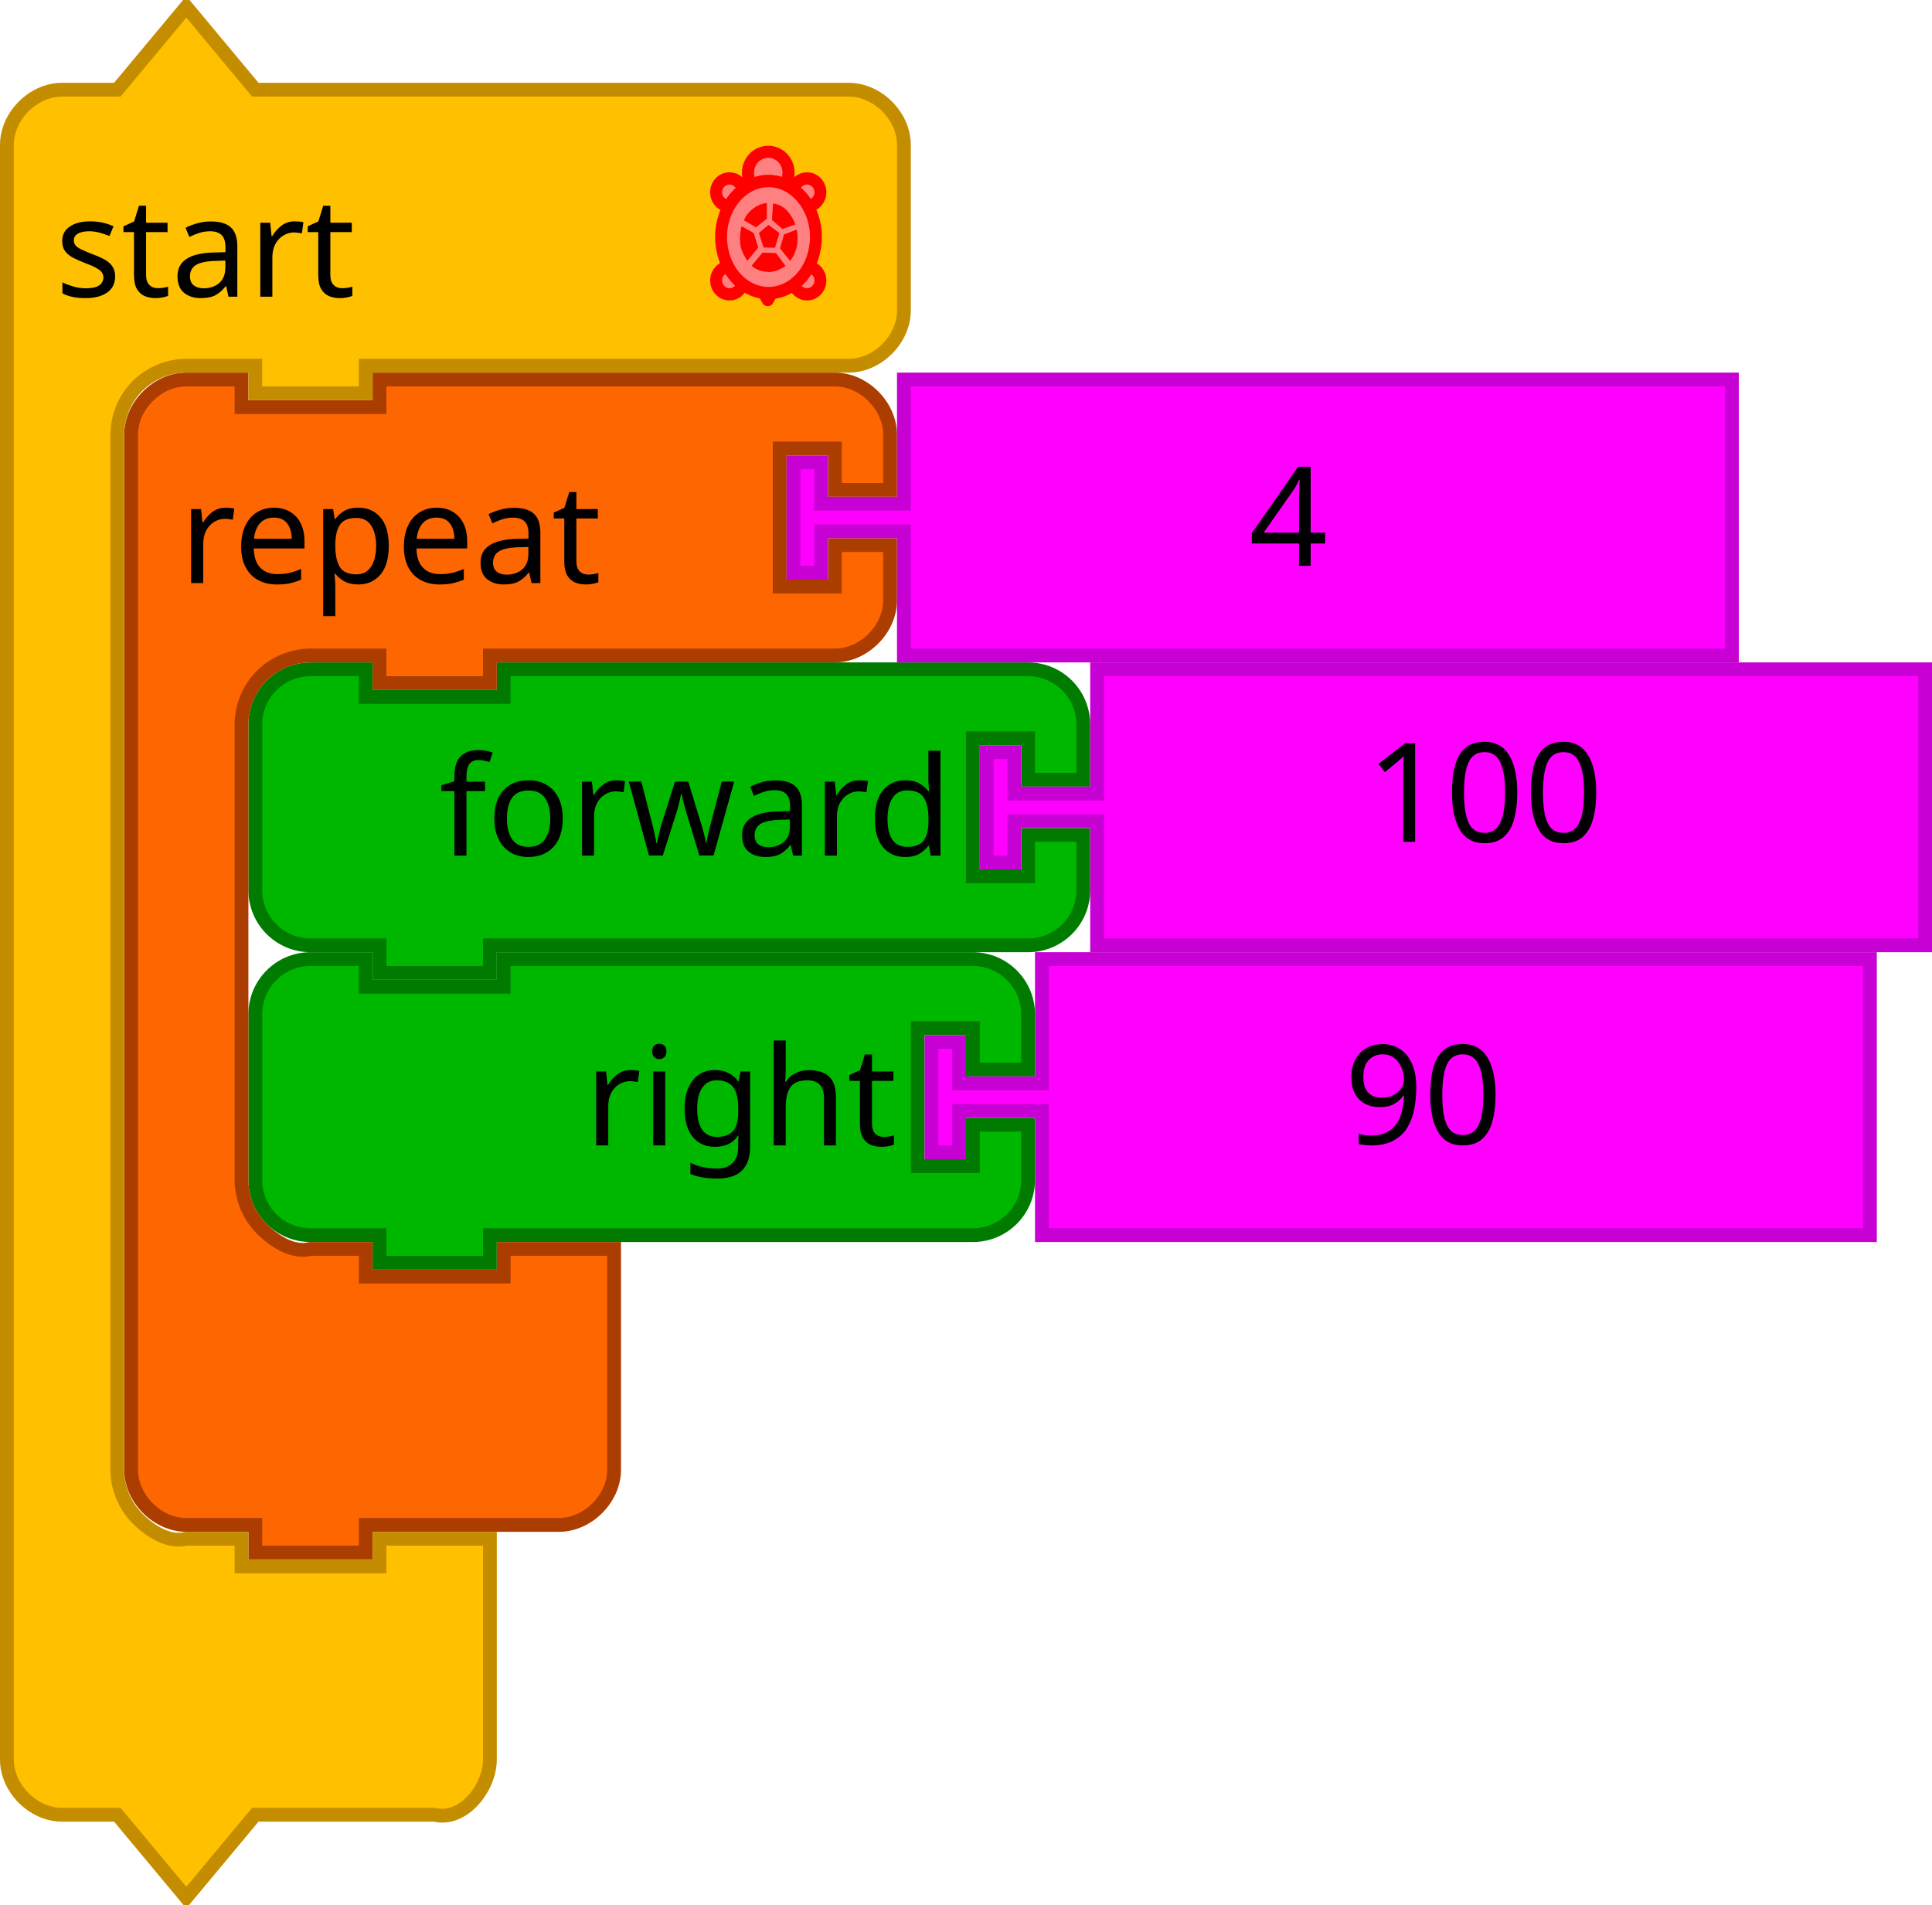
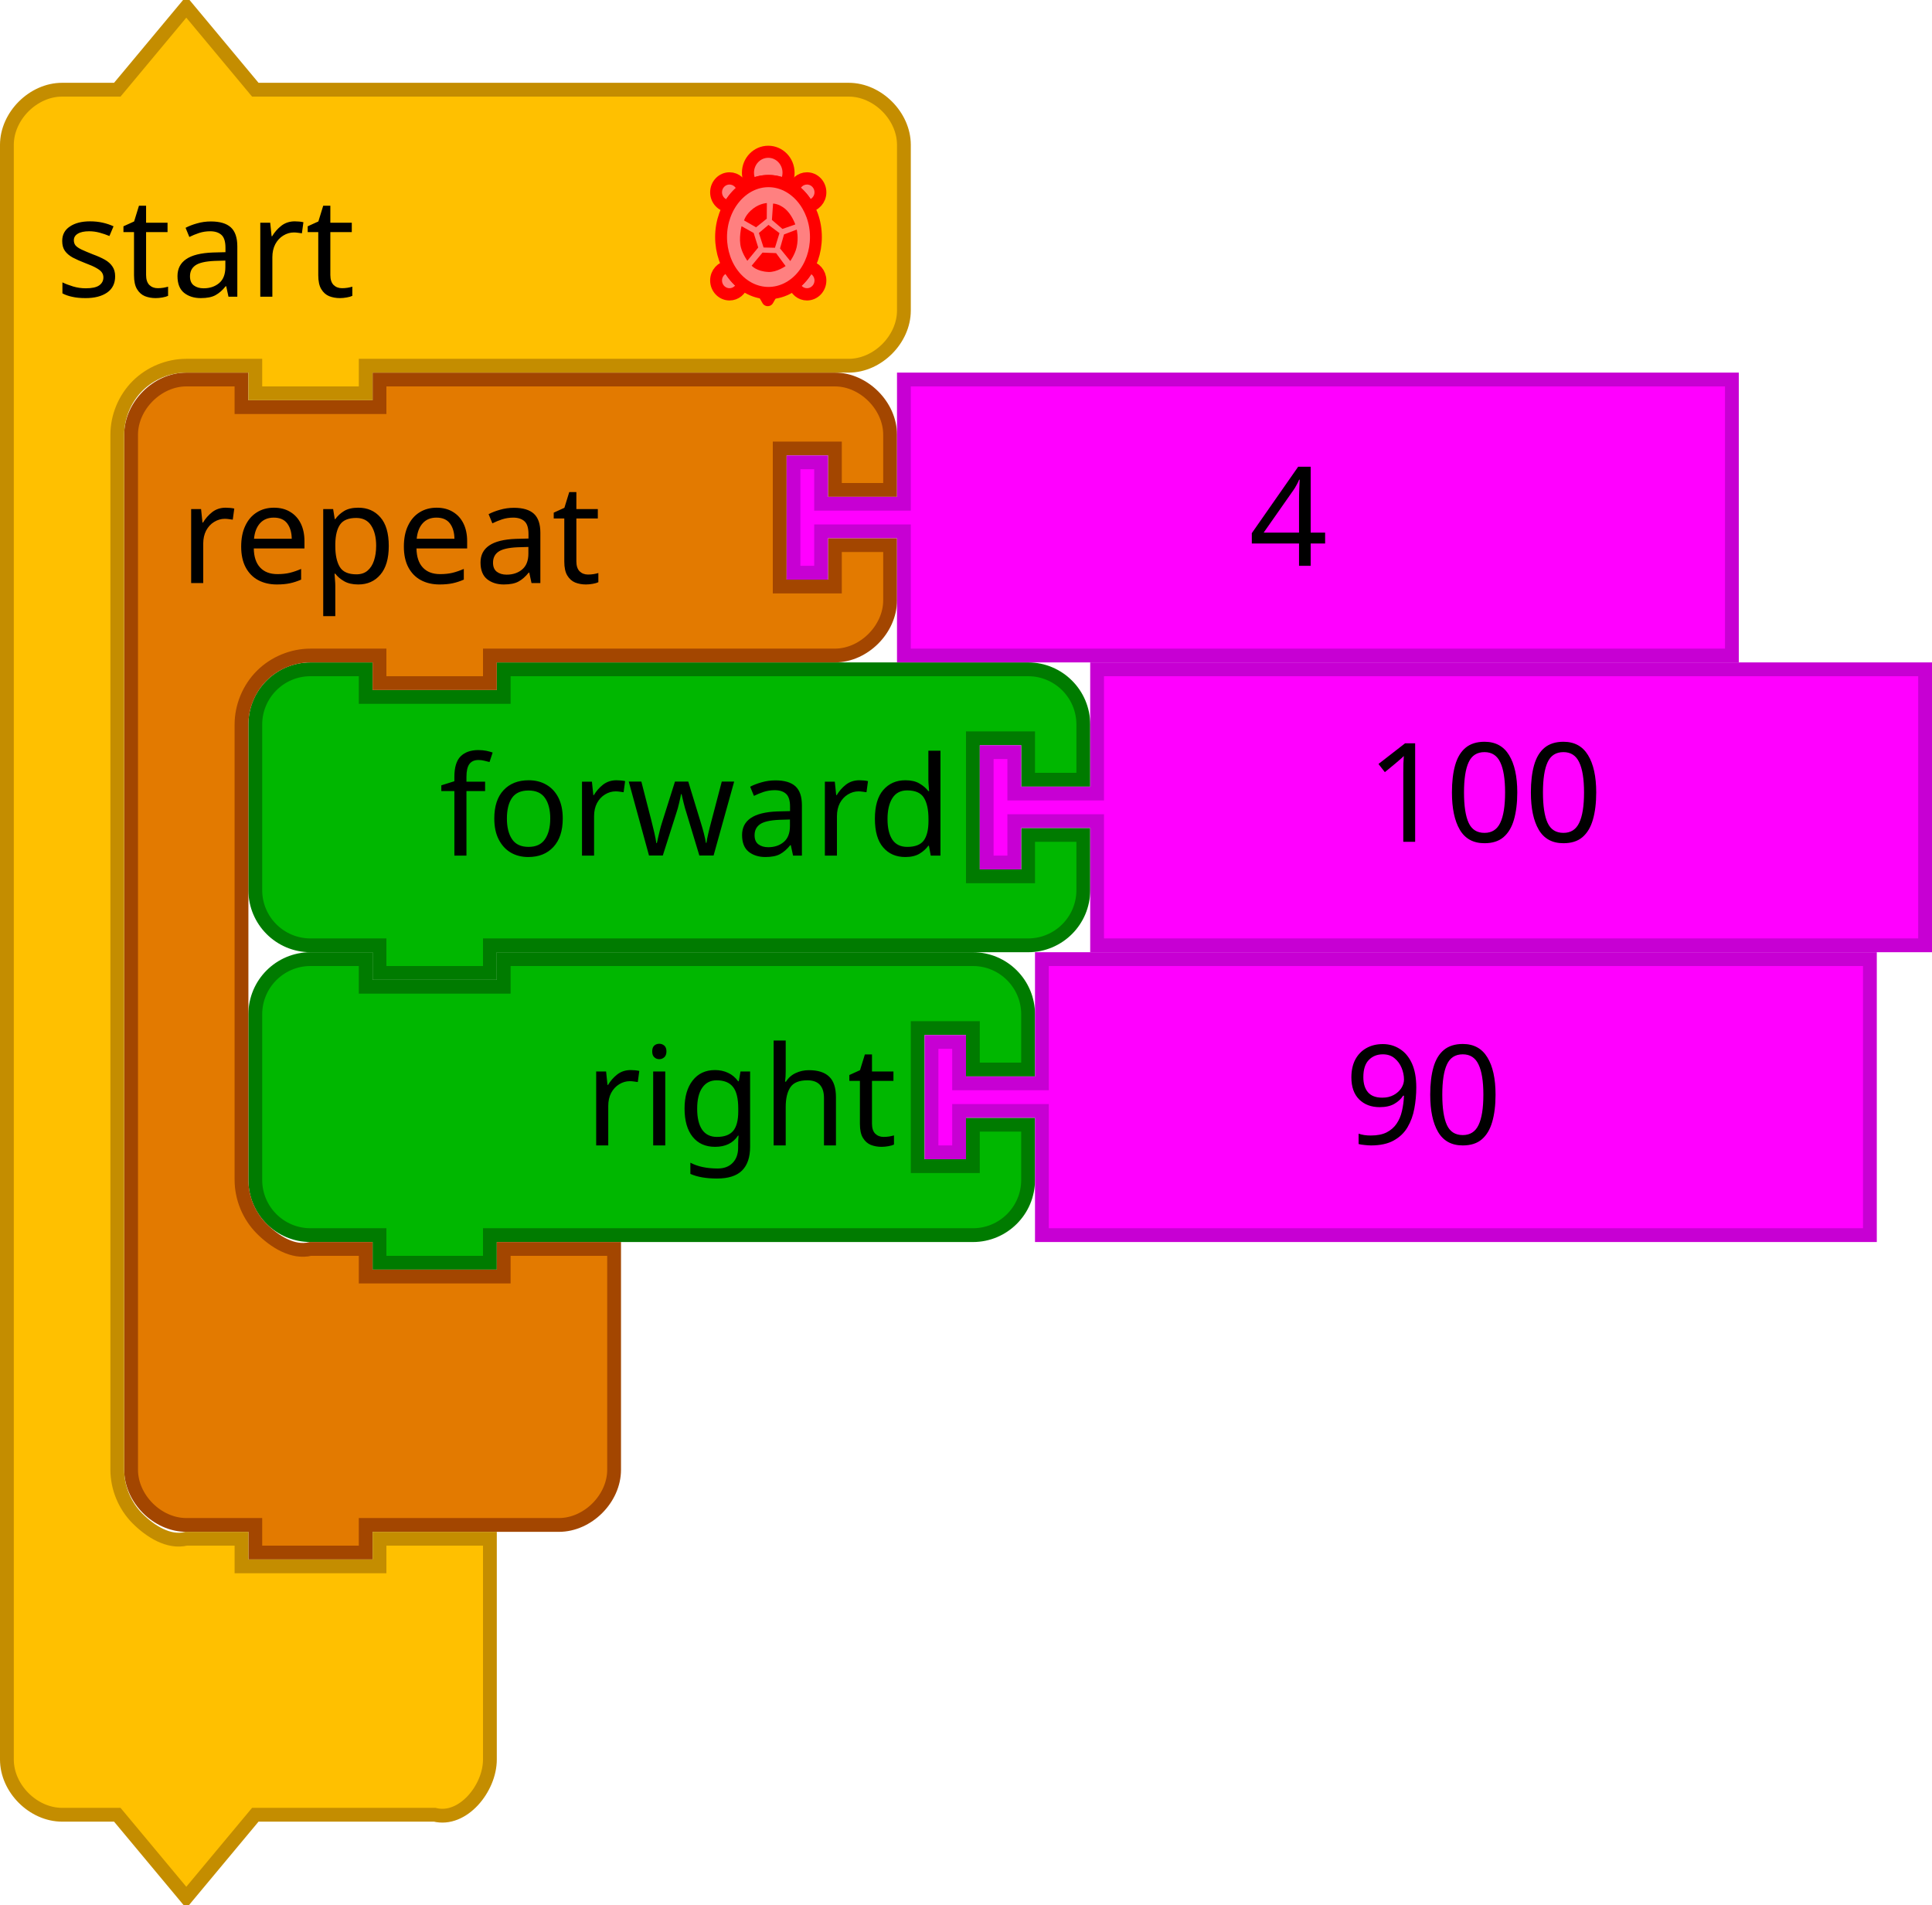
<svg xmlns="http://www.w3.org/2000/svg" version="1.1" width="280" height="276" id="svg2">
-   <defs id="defs4">
-     <filter height="1.3" color-interpolation-filters="sRGB" id="dropshadow">
-       <feGaussianBlur in="SourceAlpha" stdDeviation="3" id="feGaussianBlur3013" />
-       <feOffset dx="2" dy="2" result="offsetblur" id="feOffset3015" />
-       <feComponentTransfer id="feComponentTransfer3017">
-         <feFuncA type="linear" slope="0.2" id="feFuncA3019" />
-       </feComponentTransfer>
-       <feMerge id="feMerge3021">
-         <feMergeNode id="feMergeNode3023" />
-         <feMergeNode in="SourceGraphic" id="feMergeNode3025" />
-       </feMerge>
-     </filter>
-     <filter height="1.3" color-interpolation-filters="sRGB" id="dropshadow-6">
-       <feGaussianBlur in="SourceAlpha" stdDeviation="3" id="feGaussianBlur7" />
-       <feOffset dx="2" dy="2" result="offsetblur" id="feOffset9" />
-       <feComponentTransfer id="feComponentTransfer11">
-         <feFuncA type="linear" slope="0.2" id="feFuncA13" />
-       </feComponentTransfer>
-       <feMerge id="feMerge15">
-         <feMergeNode id="feMergeNode17" />
-         <feMergeNode in="SourceGraphic" id="feMergeNode19" />
-       </feMerge>
-     </filter>
-     <filter height="1.3" color-interpolation-filters="sRGB" id="dropshadow-8">
-       <feGaussianBlur in="SourceAlpha" stdDeviation="3" id="feGaussianBlur3087" />
-       <feOffset dx="2" dy="2" result="offsetblur" id="feOffset3089" />
-       <feComponentTransfer id="feComponentTransfer3091">
-         <feFuncA type="linear" slope="0.2" id="feFuncA3093" />
-       </feComponentTransfer>
-       <feMerge id="feMerge3095">
-         <feMergeNode id="feMergeNode3097" />
-         <feMergeNode in="SourceGraphic" id="feMergeNode3099" />
-       </feMerge>
-     </filter>
-     <filter height="1.3" color-interpolation-filters="sRGB" id="dropshadow-7">
-       <feGaussianBlur in="SourceAlpha" stdDeviation="3" id="feGaussianBlur3021" />
-       <feOffset dx="2" dy="2" result="offsetblur" id="feOffset3023" />
-       <feComponentTransfer id="feComponentTransfer3025">
-         <feFuncA type="linear" slope="0.2" id="feFuncA3027" />
-       </feComponentTransfer>
-       <feMerge id="feMerge3029">
-         <feMergeNode id="feMergeNode3031" />
-         <feMergeNode in="SourceGraphic" id="feMergeNode3033" />
-       </feMerge>
-     </filter>
-     <filter height="1.3" color-interpolation-filters="sRGB" id="dropshadow-73">
-       <feGaussianBlur in="SourceAlpha" stdDeviation="3" id="feGaussianBlur7-9" />
-       <feOffset dx="2" dy="2" result="offsetblur" id="feOffset9-8" />
-       <feComponentTransfer id="feComponentTransfer11-4">
-         <feFuncA type="linear" slope="0.2" id="feFuncA13-9" />
-       </feComponentTransfer>
-       <feMerge id="feMerge15-0">
-         <feMergeNode id="feMergeNode17-2" />
-         <feMergeNode in="SourceGraphic" id="feMergeNode19-3" />
-       </feMerge>
-     </filter>
-   </defs>
  <text x="18" y="73.036" id="text3033" style="font-size:13.333px;text-anchor:end;fill:#000000;font-family:Sans">
    <tspan x="120" y="95.536" id="tspan3035" />
  </text>
  <path d="m 37,113 0,-8 a 8,8 0 0 1 8,-8 l 8,0 0,4 20,0 0,-4 68,0 8,0 a 8,8 0 0 1 8,8 l 0,8 -8,0 0,-6 -8,0 0,20 8,0 0,-6 8,0 0,8 a 8,8 0 0 1 -8,8 l -8,0 -68,0 -2,0 0,4 -16,0 0,-4 -2,0 -8,0 a 8,8 0 0 1 -8,-8 l 0,-8 0,-8 z" id="path3027" style="fill:#00b700;fill-opacity:1;stroke:#007b00;stroke-width:2;stroke-linecap:round;stroke-opacity:1" />
  <text x="36" y="96" id="text3029" style="font-size:20px;text-anchor:end;fill:#000000;font-family:Sans">
    <tspan x="138" y="124" id="tspan3031">forward</tspan>
  </text>
  <path d="m 159,97 120,0 0,40 -120,0 0,-16 0,-2 -12,0 0,6 -4,0 0,-16 4,0 0,6 12,0 0,-2 z" id="path21" style="fill:#ff00ff;fill-opacity:1;stroke:#c700d3;stroke-width:2;stroke-linecap:round;stroke-opacity:1" />
  <text x="178" y="96" id="text23" style="font-size:20px;text-anchor:start;fill:#000000;font-family:Sans">
    <tspan x="198" y="122" id="tspan25">100</tspan>
  </text>
  <path d="m 37,155 0,-8 a 8,8 0 0 1 8,-8 l 8,0 0,4 20,0 0,-4 60,0 8,0 a 8,8 0 0 1 8,8 l 0,8 -8,0 0,-6 -8,0 0,20 8,0 0,-6 8,0 0,8 a 8,8 0 0 1 -8,8 l -8,0 -60,0 -2,0 0,4 -16,0 0,-4 -2,0 -8,0 a 8,8 0 0 1 -8,-8 l 0,-8 0,-8 z" id="path3101" style="fill:#00b700;fill-opacity:1;stroke:#007b00;stroke-width:2;stroke-linecap:round;stroke-opacity:1" />
  <text x="36" y="138" id="text3103" style="font-size:20px;text-anchor:end;fill:#000000;font-family:Sans">
    <tspan x="130" y="166" id="tspan3105">right</tspan>
  </text>
  <text x="36" y="138" id="text3107" style="font-size:13.333px;text-anchor:end;fill:#000000;font-family:Sans">
    <tspan x="130" y="160.5" id="tspan3109" />
  </text>
  <path d="m 151,139 120,0 0,40 -120,0 0,-16 0,-2 -12,0 0,6 -4,0 0,-16 4,0 0,6 12,0 0,-2 z" id="path21-7" style="fill:#ff00ff;fill-opacity:1;stroke:#c700d3;stroke-width:2;stroke-linecap:round;stroke-opacity:1" />
  <text x="174.851" y="139.799" id="text23-1" style="font-size:20px;text-anchor:start;fill:#000000;font-family:Sans">
    <tspan x="194.851" y="165.799" id="tspan25-0">90</tspan>
  </text>
  <text x="18" y="157.036" id="text3033-0" style="font-size:13.333px;text-anchor:end;fill:#000000;font-family:Sans">
    <tspan x="120" y="179.536" id="tspan3035-1" />
  </text>
  <text x="18" y="241.036" id="text3033-1" style="font-size:13.333px;text-anchor:end;fill:#000000;font-family:Sans">
    <tspan x="120" y="263.536" id="tspan3035-8" />
  </text>
  <text x="18" y="325.036" id="text3033-0-9" style="font-size:13.333px;text-anchor:end;fill:#000000;font-family:Sans">
    <tspan x="120" y="347.536" id="tspan3035-1-5" />
  </text>
-   <path d="m 19,71 0,-8 c 0,-4.189 3.811,-8 8,-8 l 8,0 0,4 20,0 0,-4 18,0 40,0 8,0 c 4.189,0 8,3.811 8,8 l 0,8 -8,0 0,-6 -8,0 0,20 8,0 0,-6 8,0 0,8 c 0,4.189 -3.811,8 -8,8 l -8,0 -40,0 -2,0 0,4 -16,0 0,-4 -2,0 -8,0 c -2.618,0 -5.22,1.078 -7.071,2.929 C 36.078,99.78 35,102.382 35,105 l 0,8 0,50 0,8 c 0,2.618 1.078,5.22 2.929,7.071 1.851,1.851 4.531,3.564 7.071,2.929 l 8,0 0,4 20,0 0,-4 16,0 0,12 0,12 0,8 c 0,4.189 -3.811,8 -8,8 l -8,0 -18,0 -2,0 0,4 -16,0 0,-4 -2,0 -8,0 c -4.189,0 -8,-3.811 -8,-8 l 0,-8 z" id="path3035" style="fill:#fd6600;fill-opacity:1;stroke:#ac3d00;stroke-width:2;stroke-linecap:round;stroke-opacity:1" />
+   <path d="m 19,71 0,-8 c 0,-4.189 3.811,-8 8,-8 l 8,0 0,4 20,0 0,-4 18,0 40,0 8,0 c 4.189,0 8,3.811 8,8 l 0,8 -8,0 0,-6 -8,0 0,20 8,0 0,-6 8,0 0,8 c 0,4.189 -3.811,8 -8,8 l -8,0 -40,0 -2,0 0,4 -16,0 0,-4 -2,0 -8,0 c -2.618,0 -5.22,1.078 -7.071,2.929 C 36.078,99.78 35,102.382 35,105 l 0,8 0,50 0,8 c 0,2.618 1.078,5.22 2.929,7.071 1.851,1.851 4.531,3.564 7.071,2.929 l 8,0 0,4 20,0 0,-4 16,0 0,12 0,12 0,8 c 0,4.189 -3.811,8 -8,8 l -8,0 -18,0 -2,0 0,4 -16,0 0,-4 -2,0 -8,0 c -4.189,0 -8,-3.811 -8,-8 l 0,-8 z" id="path3035" style="fill:#e37a00;fill-opacity:1;stroke:#a34600;stroke-width:2;stroke-linecap:round;stroke-opacity:1" />
  <text x="18" y="54" id="text3037" style="font-size:20px;text-anchor:start;fill:#000000;font-family:Sans">
    <tspan x="26" y="84.5" id="tspan3039">repeat</tspan>
  </text>
  <path d="m 131,55 120,0 0,40 -120,0 0,-16 0,-2 -12,0 0,6 -4,0 0,-16 4,0 0,6 12,0 0,-2 z" id="path21-8" style="fill:#ff00ff;fill-opacity:1;stroke:#c700d3;stroke-width:2;stroke-linecap:round;stroke-opacity:1" />
  <text x="161" y="56" id="text23-0" style="font-size:20px;text-anchor:start;fill:#000000;font-family:Sans">
    <tspan x="181" y="82" id="tspan25-7">4</tspan>
  </text>
  <g id="g3055">
    <g id="g4085">
      <path d="m 1,29 0,-8 c 0,-4.189 3.811,-8 8,-8 l 8,0 10,-12 10,12 18,0 60,0 8,0 c 4.189,0 8,3.811 8,8 l 0,8 0,8 0,8 c 0,4.189 -3.811,8 -8,8 l -8,0 -60,0 -2,0 0,4 -16,0 0,-4 -2,0 -8,0 c -2.618,0 -5.22,1.078 -7.071,2.929 C 18.078,57.78 17,60.382 17,63 l 0,8 0,134 0,8 c 0,2.618 1.078,5.22 2.929,7.071 1.851,1.851 4.531,3.564 7.071,2.929 l 8,0 0,4 20,0 0,-4 16,0 0,12 0,12 0,8 c 0,4.189 -3.936,9.016 -8,8 l -8,0 -18,0 -10,12 -10,-12 -8,0 c -4.189,0 -8,-3.811 -8,-8 l 0,-8 z" id="path3660" style="fill:#ffc000;fill-opacity:1;stroke:#c48d00;stroke-width:2;stroke-linecap:round;stroke-opacity:1" />
      <text id="text3662" style="font-size:20px;text-anchor:start;fill:#000000;font-family:Sans">
        <tspan x="8" y="43" id="tspan3664">start</tspan>
      </text>
    </g>
    <g id="g3037">
      <path d="m 111.376,42.473 c -0.244,0 -0.484,-0.016 -0.721,-0.045 l 0.611,1.068 0.602,-1.051 c -0.163,0.014 -0.326,0.029 -0.493,0.029 z" id="path4206" style="fill:#eeeeee;stroke:#ff0000;stroke-width:1.75;stroke-linecap:round;stroke-linejoin:round;stroke-miterlimit:4;stroke-opacity:1;stroke-dasharray:none" />
      <g transform="matrix(0.44039,0,0,0.4545743,99.26689,20.52662)" id="g4208" style="fill:#ff8080;fill-opacity:1;stroke:#ff0000;stroke-width:3.911;stroke-linecap:round;stroke-linejoin:round;stroke-miterlimit:4;stroke-opacity:1;stroke-dasharray:none">
        <path d="m 40.16,11.726 c -2.164,0 -3.958,1.555 -4.343,3.607 1.859,1.345 3.457,3.115 4.675,5.208 2.285,-0.172 4.094,-2.061 4.094,-4.39 0,-2.444 -1.982,-4.425 -4.426,-4.425 z" id="path4210" style="fill:#ff8080;fill-opacity:1;stroke:#ff0000;stroke-width:3.911;stroke-miterlimit:4;stroke-opacity:1;stroke-dasharray:none" />
        <path d="m 40.713,39.887 c -1.224,2.232 -2.86,4.131 -4.797,5.556 0.521,1.864 2.213,3.239 4.244,3.239 2.443,0 4.426,-1.98 4.426,-4.424 0,-2.255 -1.693,-4.096 -3.873,-4.371 z" id="path4212" style="fill:#ff8080;fill-opacity:1;stroke:#ff0000;stroke-width:3.911;stroke-miterlimit:4;stroke-opacity:1;stroke-dasharray:none" />
        <path d="m 14.273,39.871 c -2.253,0.206 -4.024,2.079 -4.024,4.387 0,2.443 1.98,4.424 4.424,4.424 2.064,0 3.784,-1.42 4.272,-3.332 -1.883,-1.416 -3.475,-3.289 -4.672,-5.479 z" id="path4214" style="fill:#ff8080;fill-opacity:1;stroke:#ff0000;stroke-width:3.911;stroke-miterlimit:4;stroke-opacity:1;stroke-dasharray:none" />
        <path d="m 19.026,15.437 c -0.343,-2.103 -2.154,-3.711 -4.353,-3.711 -2.444,0 -4.424,1.981 -4.424,4.424 0,2.382 1.886,4.31 4.245,4.406 1.186,-2.043 2.732,-3.784 4.532,-5.119 z" id="path4216" style="fill:#ff8080;fill-opacity:1;stroke:#ff0000;stroke-width:3.911;stroke-miterlimit:4;stroke-opacity:1;stroke-dasharray:none" />
      </g>
      <path d="m 111.376,26.237 c 0.84,0 1.642,0.187 2.386,0.513 0.326,-0.489 0.519,-1.081 0.519,-1.72 0,-1.676 -1.316,-3.035 -2.94,-3.035 -1.624,0 -2.94,1.359 -2.94,3.035 0,0.649 0.199,1.25 0.536,1.743 0.759,-0.34 1.58,-0.536 2.44,-0.536 z" id="path4218" style="fill:#ff8080;fill-opacity:1;stroke:#ff0000;stroke-width:1.75;stroke-linecap:round;stroke-linejoin:round;stroke-miterlimit:4;stroke-opacity:1;stroke-dasharray:none" />
      <g transform="matrix(0.44039,0,0,0.4545743,99.26689,20.52662)" id="g4220" style="fill:#ff8080;fill-opacity:1;stroke:#ff0000;stroke-width:3.911;stroke-linecap:round;stroke-linejoin:round;stroke-miterlimit:4;stroke-opacity:1;stroke-dasharray:none">
        <path d="m 43.102,30.421 c 0,4.734 -1.645,9.28 -4.571,12.627 -2.925,3.348 -6.897,5.231 -11.034,5.231 -4.137,0 -8.109,-1.883 -11.034,-5.231 -2.925,-3.348 -4.571,-7.893 -4.571,-12.627 0,-9.797 7.044,-17.858 15.605,-17.858 8.561,0 15.605,8.061 15.605,17.858 z" id="path4222" style="fill:#ff8080;fill-opacity:1;stroke:#ff0000;stroke-width:3.911;stroke-miterlimit:4;stroke-opacity:1;stroke-dasharray:none" />
      </g>
      <g transform="matrix(0.44039,0,0,0.4545743,99.26689,20.52662)" id="g4224" style="fill:#ff0000;fill-opacity:1;stroke:none">
        <path d="m 25.875,33.75 -1.542,-4.625 3.164,-2.587 3.615,2.626 -1.487,4.669 z" id="path4226" style="fill:#ff0000;fill-opacity:1;stroke:none" />
        <path d="m 27.501,41.551 c -3.968,-0.16 -5.543,-2.009 -5.543,-2.009 l 3.57,-4.163 4.465,0.168 3.132,4.12 c 0,0 -2.89,1.994 -5.624,1.884 z" id="path4228" style="fill:#ff0000;fill-opacity:1;stroke:none" />
        <path d="m 18.453,33.843 c -0.849,-2.968 0.172,-6.884 0.172,-6.884 l 4,2.167 1.493,4.629 -3.582,4.233 c 0,-10e-4 -1.465,-1.99 -2.083,-4.145 z" id="path4230" style="fill:#ff0000;fill-opacity:1;stroke:none" />
        <path d="m 19.458,25.125 c 0,0 0.5,-1.958 3.039,-3.822 2.237,-1.643 4.465,-1.72 4.465,-1.72 l -0.037,4.981 -3.521,2.75 -3.946,-2.189 z" id="path4232" style="fill:#ff0000;fill-opacity:1;stroke:none" />
        <path d="M 32.084,27.834 28.625,24.959 29,19.75 c 0,0 1.834,-0.042 3.959,1.667 2.228,1.791 3.362,4.983 3.362,4.983 l -4.237,1.434 z" id="path4234" style="fill:#ff0000;fill-opacity:1;stroke:none" />
        <path d="m 31.292,34.042 1.313,-4.464 4.187,-1.536 c 0,0 0.677,2.663 -0.042,5.667 -0.54,2.256 -2.084,4.361 -2.084,4.361 l -3.374,-4.028 z" id="path4236" style="fill:#ff0000;fill-opacity:1;stroke:none" />
      </g>
    </g>
  </g>
</svg>
